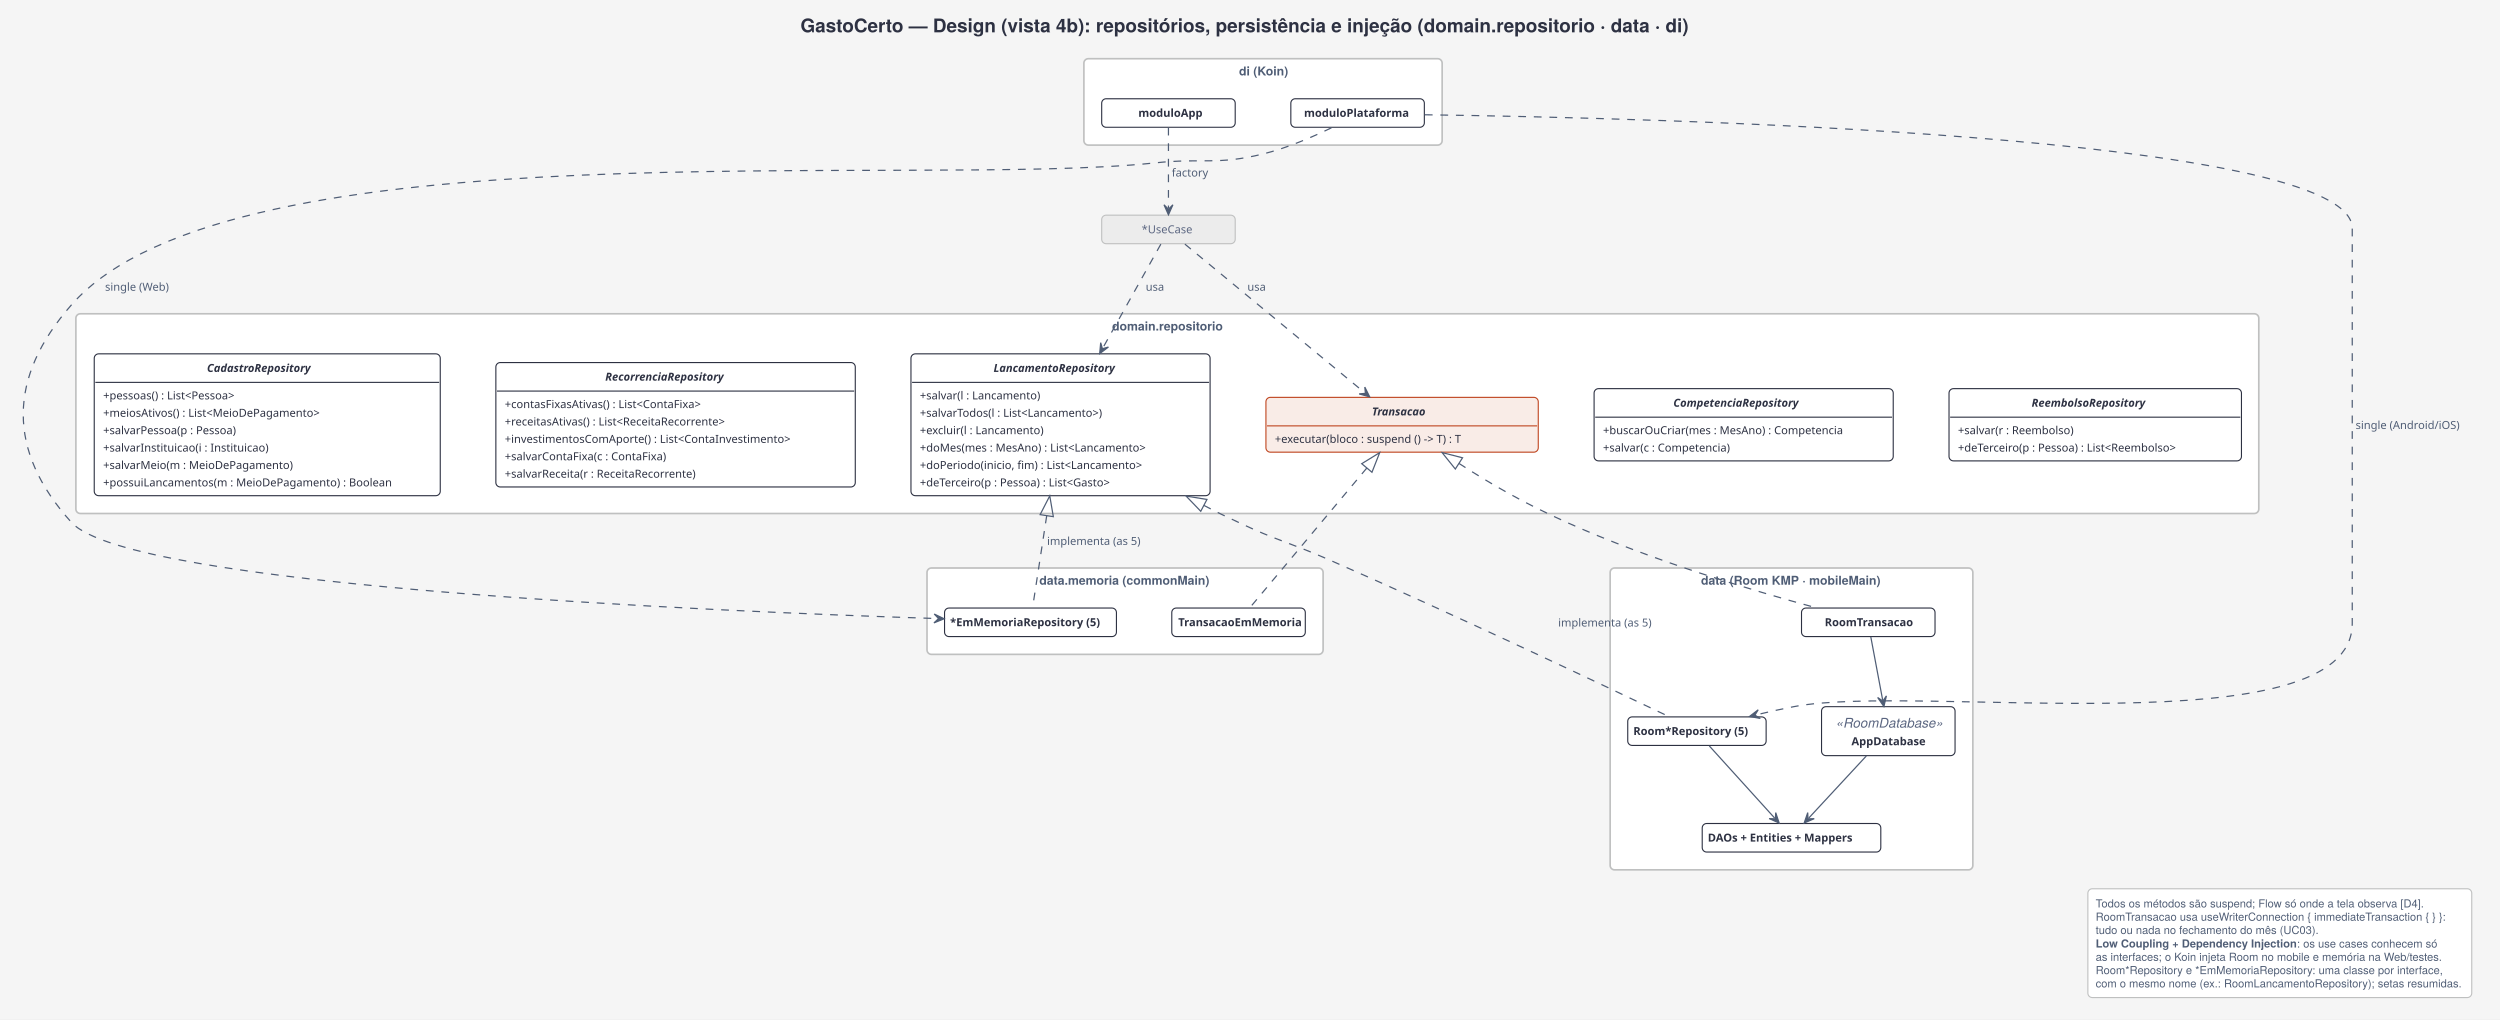
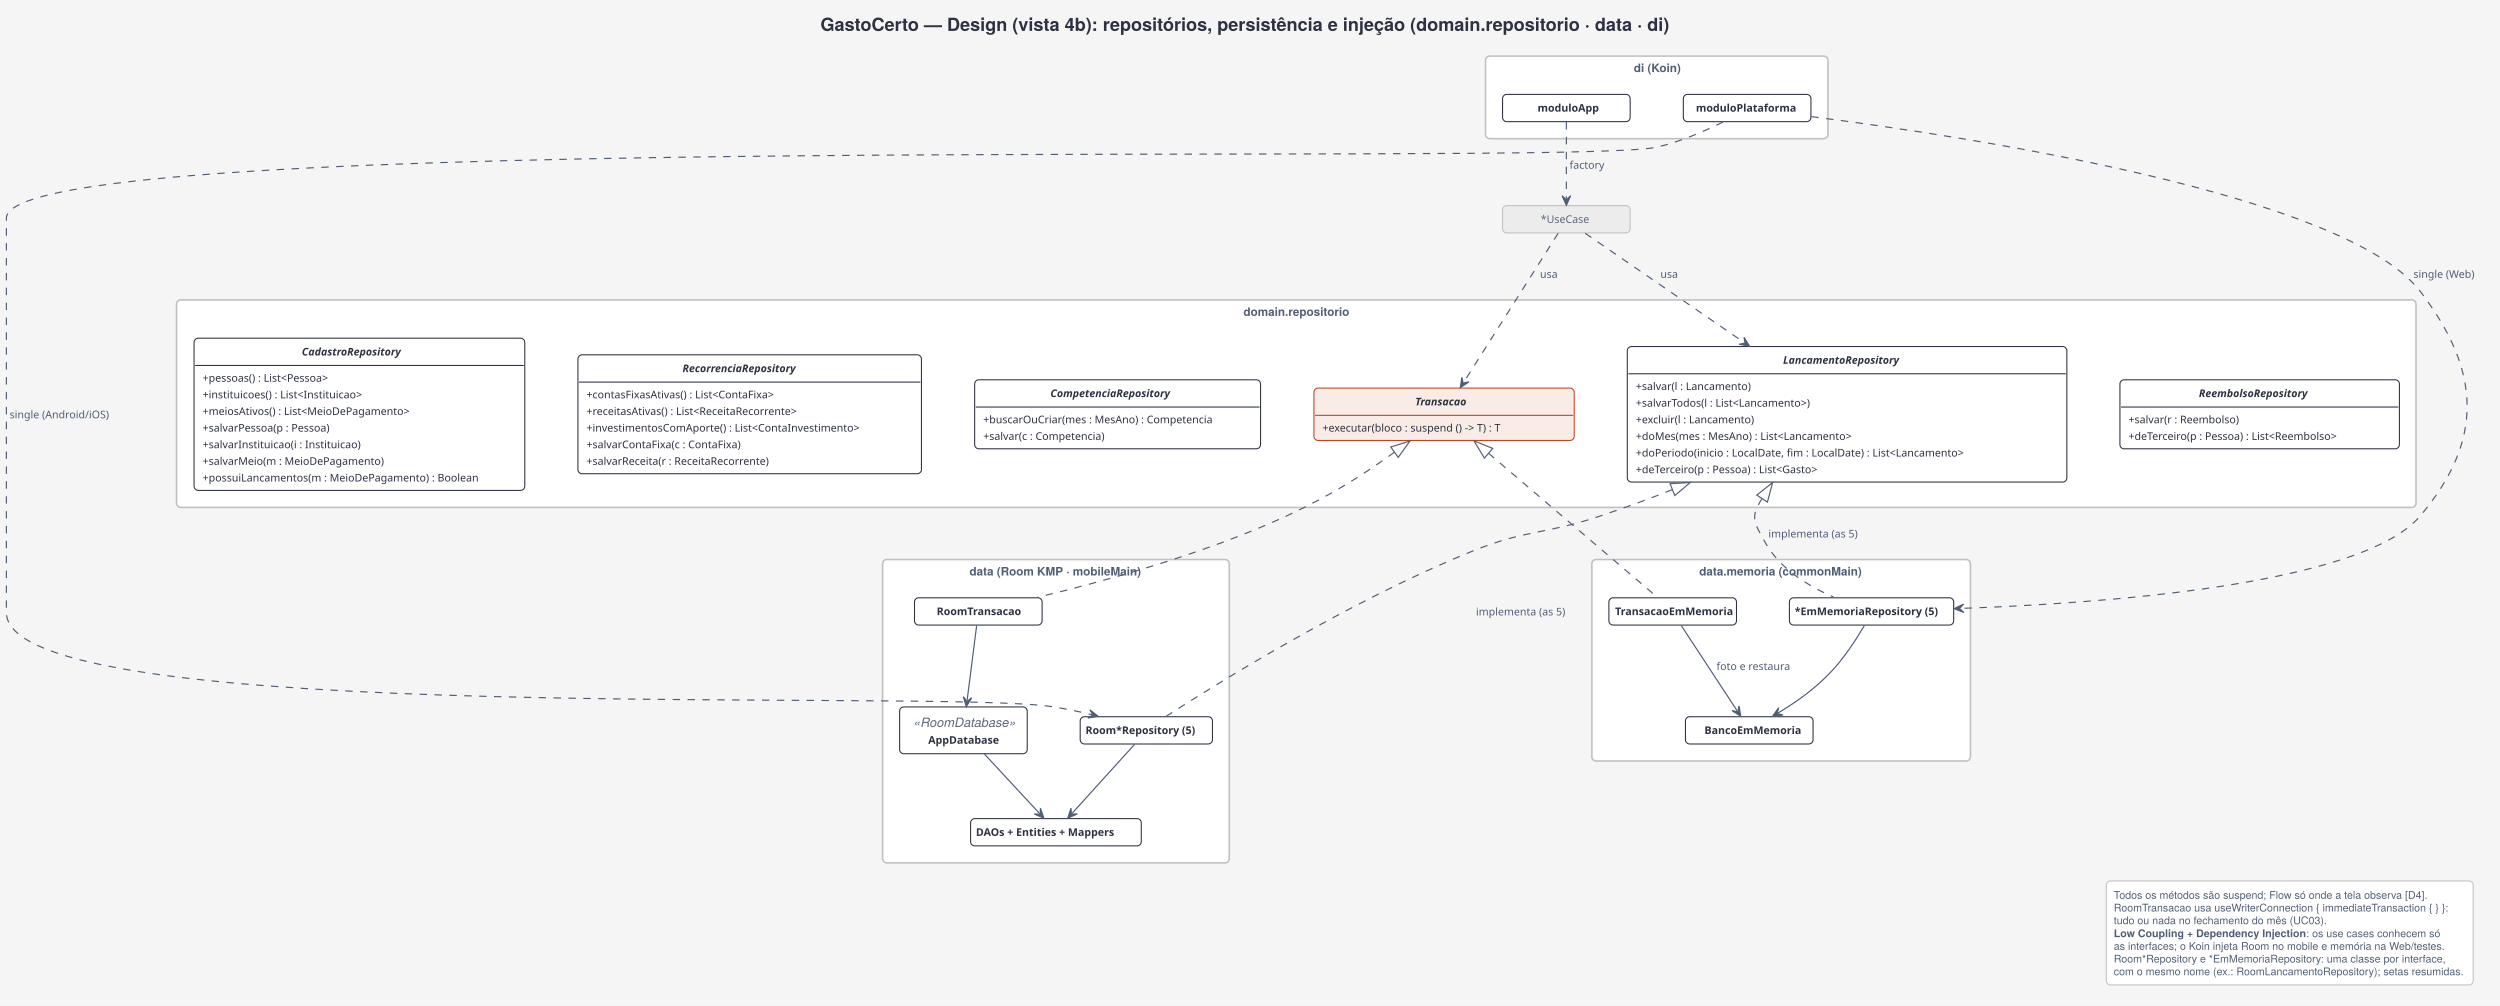
- <svg xmlns="http://www.w3.org/2000/svg" contentStyleType="text/css" data-diagram-type="CLASS" height="916px" preserveAspectRatio="none" style="width:2247px;height:916px;background:#F5F5F5;" version="1.1" viewBox="0 0 2247 916" width="2247px" zoomAndPan="magnify">
+ <svg xmlns="http://www.w3.org/2000/svg" contentStyleType="text/css" data-diagram-type="CLASS" height="946px" preserveAspectRatio="none" style="width:2351px;height:946px;background:#F5F5F5;" version="1.1" viewBox="0 0 2351 946" width="2351px" zoomAndPan="magnify">
  <defs />
  <g>
-     <rect fill="#F5F5F5" height="916" style="stroke:none;stroke-width:1;" width="2247" x="0" y="0" />
+     <rect fill="#F5F5F5" height="946" style="stroke:none;stroke-width:1;" width="2351" x="0" y="0" />
    <g class="title" data-source-line="8">
-       <text fill="#2D3142" font-family="'Helvetica Neue'" font-size="17" font-weight="bold" lengthAdjust="spacing" textLength="794.733" x="719.438" y="29.068">GastoCerto — Design (vista 4b): repositórios, persistência e injeção (domain.repositorio · data · di)</text>
+       <text fill="#2D3142" font-family="'Helvetica Neue'" font-size="17" font-weight="bold" lengthAdjust="spacing" textLength="794.733" x="771.537" y="29.068">GastoCerto — Design (vista 4b): repositórios, persistência e injeção (domain.repositorio · data · di)</text>
    </g>
    <g class="cluster" data-qualified-name="domain.repositorio" data-source-line="10" id="ent0002">
-       <rect fill="#FFFFFF" height="179.48" rx="4" ry="4" style="stroke:#BFC0C0;stroke-width:1.5;" width="1962" x="68.2" y="282.037" />
-       <text fill="#4F5D75" font-family="'Helvetica Neue'" font-size="11" font-weight="bold" lengthAdjust="spacing" textLength="99.352" x="999.524" y="297.081">domain.repositorio</text>
+       <rect fill="#FFFFFF" height="195.12" rx="4" ry="4" style="stroke:#BFC0C0;stroke-width:1.5;" width="2106" x="166" y="282.037" />
+       <text fill="#4F5D75" font-family="'Helvetica Neue'" font-size="11" font-weight="bold" lengthAdjust="spacing" textLength="99.352" x="1169.324" y="297.081">domain.repositorio</text>
    </g>
-     <g class="cluster" data-qualified-name="data .Room KMP . mobileMain." data-source-line="46" id="ent0009">
-       <rect fill="#FFFFFF" height="271.3" rx="4" ry="4" style="stroke:#BFC0C0;stroke-width:1.5;" width="326" x="1447.2" y="510.517" />
-       <text fill="#4F5D75" font-family="'Helvetica Neue'" font-size="11" font-weight="bold" lengthAdjust="spacing" textLength="162.679" x="1528.861" y="525.561">data (Room KMP · mobileMain)</text>
+     <g class="cluster" data-qualified-name="data .Room KMP . mobileMain." data-source-line="47" id="ent0009">
+       <rect fill="#FFFFFF" height="285.3" rx="4" ry="4" style="stroke:#BFC0C0;stroke-width:1.5;" width="326" x="830" y="526.157" />
+       <text fill="#4F5D75" font-family="'Helvetica Neue'" font-size="11" font-weight="bold" lengthAdjust="spacing" textLength="162.679" x="911.66" y="541.201">data (Room KMP · mobileMain)</text>
    </g>
-     <g class="cluster" data-qualified-name="data.memoria .commonMain." data-source-line="52" id="ent0014">
-       <rect fill="#FFFFFF" height="77.64" rx="4" ry="4" style="stroke:#BFC0C0;stroke-width:1.5;" width="356" x="833.2" y="510.517" />
-       <text fill="#4F5D75" font-family="'Helvetica Neue'" font-size="11" font-weight="bold" lengthAdjust="spacing" textLength="154.11" x="934.145" y="525.561">data.memoria (commonMain)</text>
+     <g class="cluster" data-qualified-name="data.memoria .commonMain." data-source-line="53" id="ent0014">
+       <rect fill="#FFFFFF" height="189.47" rx="4" ry="4" style="stroke:#BFC0C0;stroke-width:1.5;" width="356" x="1497" y="526.157" />
+       <text fill="#4F5D75" font-family="'Helvetica Neue'" font-size="11" font-weight="bold" lengthAdjust="spacing" textLength="154.11" x="1597.945" y="541.201">data.memoria (commonMain)</text>
    </g>
-     <g class="cluster" data-qualified-name="di .Koin." data-source-line="56" id="ent0017">
-       <rect fill="#FFFFFF" height="77.64" rx="4" ry="4" style="stroke:#BFC0C0;stroke-width:1.5;" width="322" x="974.2" y="52.757" />
-       <text fill="#4F5D75" font-family="'Helvetica Neue'" font-size="11" font-weight="bold" lengthAdjust="spacing" textLength="43.153" x="1113.623" y="67.801">di (Koin)</text>
+     <g class="cluster" data-qualified-name="di .Koin." data-source-line="58" id="ent0018">
+       <rect fill="#FFFFFF" height="77.64" rx="4" ry="4" style="stroke:#BFC0C0;stroke-width:1.5;" width="322" x="1397" y="52.757" />
+       <text fill="#4F5D75" font-family="'Helvetica Neue'" font-size="11" font-weight="bold" lengthAdjust="spacing" textLength="43.153" x="1536.424" y="67.801">di (Koin)</text>
    </g>
    <g class="entity" data-qualified-name="domain.repositorio.LancamentoRepository" data-source-line="11" id="ent0003">
-       <rect fill="#FFFFFF" height="127.484" rx="4" ry="4" style="stroke:#2D3142;stroke-width:1;" width="268.861" x="818.77" y="318.037" />
-       <text fill="#2D3142" font-family="Menlo" font-size="10" font-style="italic" font-weight="bold" lengthAdjust="spacing" textLength="120.41" x="892.996" y="334.319">LancamentoRepository</text>
-       <line style="stroke:#2D3142;stroke-width:1;" x1="819.77" x2="1086.631" y1="343.678" y2="343.678" />
-       <text fill="#2D3142" font-family="Menlo" font-size="10" lengthAdjust="spacing" textLength="138.472" x="826.77" y="358.96">+salvar(l : Lancamento)</text>
-       <text fill="#2D3142" font-family="Menlo" font-size="10" lengthAdjust="spacing" textLength="204.697" x="826.77" y="374.601">+salvarTodos(l : List&lt;Lancamento&gt;)</text>
-       <text fill="#2D3142" font-family="Menlo" font-size="10" lengthAdjust="spacing" textLength="144.492" x="826.77" y="390.241">+excluir(l : Lancamento)</text>
-       <text fill="#2D3142" font-family="Menlo" font-size="10" lengthAdjust="spacing" textLength="234.8" x="826.77" y="405.882">+doMes(mes : MesAno) : List&lt;Lancamento&gt;</text>
-       <text fill="#2D3142" font-family="Menlo" font-size="10" lengthAdjust="spacing" textLength="252.861" x="826.77" y="421.522">+doPeriodo(inicio, fim) : List&lt;Lancamento&gt;</text>
-       <text fill="#2D3142" font-family="Menlo" font-size="10" lengthAdjust="spacing" textLength="222.759" x="826.77" y="437.163">+deTerceiro(p : Pessoa) : List&lt;Gasto&gt;</text>
+       <rect fill="#FFFFFF" height="127.484" rx="4" ry="4" style="stroke:#2D3142;stroke-width:1;" width="413.353" x="1530.32" y="325.857" />
+       <text fill="#2D3142" font-family="Menlo" font-size="10" font-style="italic" font-weight="bold" lengthAdjust="spacing" textLength="120.41" x="1676.792" y="342.139">LancamentoRepository</text>
+       <line style="stroke:#2D3142;stroke-width:1;" x1="1531.32" x2="1942.674" y1="351.498" y2="351.498" />
+       <text fill="#2D3142" font-family="Menlo" font-size="10" lengthAdjust="spacing" textLength="138.472" x="1538.32" y="366.78">+salvar(l : Lancamento)</text>
+       <text fill="#2D3142" font-family="Menlo" font-size="10" lengthAdjust="spacing" textLength="204.697" x="1538.32" y="382.421">+salvarTodos(l : List&lt;Lancamento&gt;)</text>
+       <text fill="#2D3142" font-family="Menlo" font-size="10" lengthAdjust="spacing" textLength="144.492" x="1538.32" y="398.061">+excluir(l : Lancamento)</text>
+       <text fill="#2D3142" font-family="Menlo" font-size="10" lengthAdjust="spacing" textLength="234.8" x="1538.32" y="413.702">+doMes(mes : MesAno) : List&lt;Lancamento&gt;</text>
+       <text fill="#2D3142" font-family="Menlo" font-size="10" lengthAdjust="spacing" textLength="397.353" x="1538.32" y="429.342">+doPeriodo(inicio : LocalDate, fim : LocalDate) : List&lt;Lancamento&gt;</text>
+       <text fill="#2D3142" font-family="Menlo" font-size="10" lengthAdjust="spacing" textLength="222.759" x="1538.32" y="444.983">+deTerceiro(p : Pessoa) : List&lt;Gasto&gt;</text>
    </g>
    <g class="entity" data-qualified-name="domain.repositorio.CompetenciaRepository" data-source-line="19" id="ent0004">
-       <rect fill="#FFFFFF" height="64.922" rx="4" ry="4" style="stroke:#2D3142;stroke-width:1;" width="268.861" x="1432.77" y="349.317" />
-       <text fill="#2D3142" font-family="Menlo" font-size="10" font-style="italic" font-weight="bold" lengthAdjust="spacing" textLength="126.431" x="1503.985" y="365.599">CompetenciaRepository</text>
-       <line style="stroke:#2D3142;stroke-width:1;" x1="1433.77" x2="1700.631" y1="374.958" y2="374.958" />
-       <text fill="#2D3142" font-family="Menlo" font-size="10" lengthAdjust="spacing" textLength="252.861" x="1440.77" y="390.24">+buscarOuCriar(mes : MesAno) : Competencia</text>
-       <text fill="#2D3142" font-family="Menlo" font-size="10" lengthAdjust="spacing" textLength="144.492" x="1440.77" y="405.88">+salvar(c : Competencia)</text>
+       <rect fill="#FFFFFF" height="64.922" rx="4" ry="4" style="stroke:#2D3142;stroke-width:1;" width="268.861" x="916.57" y="357.137" />
+       <text fill="#2D3142" font-family="Menlo" font-size="10" font-style="italic" font-weight="bold" lengthAdjust="spacing" textLength="126.431" x="987.785" y="373.419">CompetenciaRepository</text>
+       <line style="stroke:#2D3142;stroke-width:1;" x1="917.57" x2="1184.431" y1="382.778" y2="382.778" />
+       <text fill="#2D3142" font-family="Menlo" font-size="10" lengthAdjust="spacing" textLength="252.861" x="924.57" y="398.06">+buscarOuCriar(mes : MesAno) : Competencia</text>
+       <text fill="#2D3142" font-family="Menlo" font-size="10" lengthAdjust="spacing" textLength="144.492" x="924.57" y="413.7">+salvar(c : Competencia)</text>
    </g>
    <g class="entity" data-qualified-name="domain.repositorio.CadastroRepository" data-source-line="23" id="ent0005">
-       <rect fill="#FFFFFF" height="127.484" rx="4" ry="4" style="stroke:#2D3142;stroke-width:1;" width="311.005" x="84.7" y="318.037" />
-       <text fill="#2D3142" font-family="Menlo" font-size="10" font-style="italic" font-weight="bold" lengthAdjust="spacing" textLength="108.369" x="186.018" y="334.319">CadastroRepository</text>
-       <line style="stroke:#2D3142;stroke-width:1;" x1="85.7" x2="394.705" y1="343.678" y2="343.678" />
-       <text fill="#2D3142" font-family="Menlo" font-size="10" lengthAdjust="spacing" textLength="150.513" x="92.7" y="358.96">+pessoas() : List&lt;Pessoa&gt;</text>
-       <text fill="#2D3142" font-family="Menlo" font-size="10" lengthAdjust="spacing" textLength="228.779" x="92.7" y="374.601">+meiosAtivos() : List&lt;MeioDePagamento&gt;</text>
-       <text fill="#2D3142" font-family="Menlo" font-size="10" lengthAdjust="spacing" textLength="150.513" x="92.7" y="390.241">+salvarPessoa(p : Pessoa)</text>
-       <text fill="#2D3142" font-family="Menlo" font-size="10" lengthAdjust="spacing" textLength="210.718" x="92.7" y="405.882">+salvarInstituicao(i : Instituicao)</text>
-       <text fill="#2D3142" font-family="Menlo" font-size="10" lengthAdjust="spacing" textLength="192.656" x="92.7" y="421.522">+salvarMeio(m : MeioDePagamento)</text>
-       <text fill="#2D3142" font-family="Menlo" font-size="10" lengthAdjust="spacing" textLength="295.005" x="92.7" y="437.163">+possuiLancamentos(m : MeioDePagamento) : Boolean</text>
+       <rect fill="#FFFFFF" height="143.125" rx="4" ry="4" style="stroke:#2D3142;stroke-width:1;" width="311.005" x="182.5" y="318.037" />
+       <text fill="#2D3142" font-family="Menlo" font-size="10" font-style="italic" font-weight="bold" lengthAdjust="spacing" textLength="108.369" x="283.818" y="334.319">CadastroRepository</text>
+       <line style="stroke:#2D3142;stroke-width:1;" x1="183.5" x2="492.505" y1="343.678" y2="343.678" />
+       <text fill="#2D3142" font-family="Menlo" font-size="10" lengthAdjust="spacing" textLength="150.513" x="190.5" y="358.96">+pessoas() : List&lt;Pessoa&gt;</text>
+       <text fill="#2D3142" font-family="Menlo" font-size="10" lengthAdjust="spacing" textLength="210.718" x="190.5" y="374.601">+instituicoes() : List&lt;Instituicao&gt;</text>
+       <text fill="#2D3142" font-family="Menlo" font-size="10" lengthAdjust="spacing" textLength="228.779" x="190.5" y="390.241">+meiosAtivos() : List&lt;MeioDePagamento&gt;</text>
+       <text fill="#2D3142" font-family="Menlo" font-size="10" lengthAdjust="spacing" textLength="150.513" x="190.5" y="405.882">+salvarPessoa(p : Pessoa)</text>
+       <text fill="#2D3142" font-family="Menlo" font-size="10" lengthAdjust="spacing" textLength="210.718" x="190.5" y="421.522">+salvarInstituicao(i : Instituicao)</text>
+       <text fill="#2D3142" font-family="Menlo" font-size="10" lengthAdjust="spacing" textLength="192.656" x="190.5" y="437.163">+salvarMeio(m : MeioDePagamento)</text>
+       <text fill="#2D3142" font-family="Menlo" font-size="10" lengthAdjust="spacing" textLength="295.005" x="190.5" y="452.804">+possuiLancamentos(m : MeioDePagamento) : Boolean</text>
    </g>
-     <g class="entity" data-qualified-name="domain.repositorio.RecorrenciaRepository" data-source-line="31" id="ent0006">
-       <rect fill="#FFFFFF" height="111.844" rx="4" ry="4" style="stroke:#2D3142;stroke-width:1;" width="323.046" x="445.68" y="325.857" />
-       <text fill="#2D3142" font-family="Menlo" font-size="10" font-style="italic" font-weight="bold" lengthAdjust="spacing" textLength="126.431" x="543.988" y="342.139">RecorrenciaRepository</text>
-       <line style="stroke:#2D3142;stroke-width:1;" x1="446.68" x2="767.726" y1="351.498" y2="351.498" />
-       <text fill="#2D3142" font-family="Menlo" font-size="10" lengthAdjust="spacing" textLength="228.779" x="453.68" y="366.78">+contasFixasAtivas() : List&lt;ContaFixa&gt;</text>
-       <text fill="#2D3142" font-family="Menlo" font-size="10" lengthAdjust="spacing" textLength="258.882" x="453.68" y="382.421">+receitasAtivas() : List&lt;ReceitaRecorrente&gt;</text>
-       <text fill="#2D3142" font-family="Menlo" font-size="10" lengthAdjust="spacing" textLength="307.046" x="453.68" y="398.061">+investimentosComAporte() : List&lt;ContaInvestimento&gt;</text>
-       <text fill="#2D3142" font-family="Menlo" font-size="10" lengthAdjust="spacing" textLength="186.636" x="453.68" y="413.702">+salvarContaFixa(c : ContaFixa)</text>
-       <text fill="#2D3142" font-family="Menlo" font-size="10" lengthAdjust="spacing" textLength="222.759" x="453.68" y="429.342">+salvarReceita(r : ReceitaRecorrente)</text>
+     <g class="entity" data-qualified-name="domain.repositorio.RecorrenciaRepository" data-source-line="32" id="ent0006">
+       <rect fill="#FFFFFF" height="111.844" rx="4" ry="4" style="stroke:#2D3142;stroke-width:1;" width="323.046" x="543.48" y="333.677" />
+       <text fill="#2D3142" font-family="Menlo" font-size="10" font-style="italic" font-weight="bold" lengthAdjust="spacing" textLength="126.431" x="641.788" y="349.959">RecorrenciaRepository</text>
+       <line style="stroke:#2D3142;stroke-width:1;" x1="544.48" x2="865.526" y1="359.318" y2="359.318" />
+       <text fill="#2D3142" font-family="Menlo" font-size="10" lengthAdjust="spacing" textLength="228.779" x="551.48" y="374.6">+contasFixasAtivas() : List&lt;ContaFixa&gt;</text>
+       <text fill="#2D3142" font-family="Menlo" font-size="10" lengthAdjust="spacing" textLength="258.882" x="551.48" y="390.24">+receitasAtivas() : List&lt;ReceitaRecorrente&gt;</text>
+       <text fill="#2D3142" font-family="Menlo" font-size="10" lengthAdjust="spacing" textLength="307.046" x="551.48" y="405.881">+investimentosComAporte() : List&lt;ContaInvestimento&gt;</text>
+       <text fill="#2D3142" font-family="Menlo" font-size="10" lengthAdjust="spacing" textLength="186.636" x="551.48" y="421.522">+salvarContaFixa(c : ContaFixa)</text>
+       <text fill="#2D3142" font-family="Menlo" font-size="10" lengthAdjust="spacing" textLength="222.759" x="551.48" y="437.162">+salvarReceita(r : ReceitaRecorrente)</text>
    </g>
-     <g class="entity" data-qualified-name="domain.repositorio.ReembolsoRepository" data-source-line="38" id="ent0007">
-       <rect fill="#FFFFFF" height="64.922" rx="4" ry="4" style="stroke:#2D3142;stroke-width:1;" width="262.841" x="1751.78" y="349.317" />
-       <text fill="#2D3142" font-family="Menlo" font-size="10" font-style="italic" font-weight="bold" lengthAdjust="spacing" textLength="114.39" x="1826.006" y="365.599">ReembolsoRepository</text>
-       <line style="stroke:#2D3142;stroke-width:1;" x1="1752.78" x2="2013.621" y1="374.958" y2="374.958" />
-       <text fill="#2D3142" font-family="Menlo" font-size="10" lengthAdjust="spacing" textLength="132.451" x="1759.78" y="390.24">+salvar(r : Reembolso)</text>
-       <text fill="#2D3142" font-family="Menlo" font-size="10" lengthAdjust="spacing" textLength="246.841" x="1759.78" y="405.88">+deTerceiro(p : Pessoa) : List&lt;Reembolso&gt;</text>
+     <g class="entity" data-qualified-name="domain.repositorio.ReembolsoRepository" data-source-line="39" id="ent0007">
+       <rect fill="#FFFFFF" height="64.922" rx="4" ry="4" style="stroke:#2D3142;stroke-width:1;" width="262.841" x="1993.58" y="357.137" />
+       <text fill="#2D3142" font-family="Menlo" font-size="10" font-style="italic" font-weight="bold" lengthAdjust="spacing" textLength="114.39" x="2067.806" y="373.419">ReembolsoRepository</text>
+       <line style="stroke:#2D3142;stroke-width:1;" x1="1994.58" x2="2255.421" y1="382.778" y2="382.778" />
+       <text fill="#2D3142" font-family="Menlo" font-size="10" lengthAdjust="spacing" textLength="132.451" x="2001.58" y="398.06">+salvar(r : Reembolso)</text>
+       <text fill="#2D3142" font-family="Menlo" font-size="10" lengthAdjust="spacing" textLength="246.841" x="2001.58" y="413.7">+deTerceiro(p : Pessoa) : List&lt;Reembolso&gt;</text>
    </g>
-     <g class="entity" data-qualified-name="domain.repositorio.Transacao" data-source-line="42" id="ent0008">
-       <rect fill="#F9ECE7" height="49.281" rx="4" ry="4" style="stroke:#BF4520;stroke-width:1;" width="244.779" x="1137.81" y="357.137" />
-       <text fill="#2D3142" font-family="Menlo" font-size="10" font-style="italic" font-weight="bold" lengthAdjust="spacing" textLength="54.185" x="1233.107" y="373.419">Transacao</text>
-       <line style="stroke:#BF4520;stroke-width:1;" x1="1138.81" x2="1381.589" y1="382.778" y2="382.778" />
-       <text fill="#2D3142" font-family="Menlo" font-size="10" lengthAdjust="spacing" textLength="228.779" x="1145.81" y="398.06">+executar(bloco : suspend () -&gt; T) : T</text>
+     <g class="entity" data-qualified-name="domain.repositorio.Transacao" data-source-line="43" id="ent0008">
+       <rect fill="#F9ECE7" height="49.281" rx="4" ry="4" style="stroke:#BF4520;stroke-width:1;" width="244.779" x="1235.61" y="364.957" />
+       <text fill="#2D3142" font-family="Menlo" font-size="10" font-style="italic" font-weight="bold" lengthAdjust="spacing" textLength="54.185" x="1330.907" y="381.239">Transacao</text>
+       <line style="stroke:#BF4520;stroke-width:1;" x1="1236.61" x2="1479.389" y1="390.598" y2="390.598" />
+       <text fill="#2D3142" font-family="Menlo" font-size="10" lengthAdjust="spacing" textLength="228.779" x="1243.61" y="405.88">+executar(bloco : suspend () -&gt; T) : T</text>
    </g>
-     <g class="entity" data-qualified-name="data .Room KMP . mobileMain..AppDatabase" data-source-line="47" id="ent0010">
-       <rect fill="#FFFFFF" height="44.017" rx="4" ry="4" style="stroke:#2D3142;stroke-width:1;" width="120" x="1637.2" y="635.157" />
-       <text fill="#5A6580" font-family="Helvetica Neue" font-size="12" font-style="italic" lengthAdjust="spacing" textLength="93.576" x="1650.412" y="653.977">«RoomDatabase»</text>
-       <text fill="#2D3142" font-family="Menlo" font-size="10" font-weight="bold" lengthAdjust="spacing" textLength="66.226" x="1664.087" y="669.815">AppDatabase</text>
+     <g class="entity" data-qualified-name="data .Room KMP . mobileMain..AppDatabase" data-source-line="48" id="ent0010">
+       <rect fill="#FFFFFF" height="44.017" rx="4" ry="4" style="stroke:#2D3142;stroke-width:1;" width="120" x="846" y="664.797" />
+       <text fill="#5A6580" font-family="Helvetica Neue" font-size="12" font-style="italic" lengthAdjust="spacing" textLength="93.576" x="859.212" y="683.617">«RoomDatabase»</text>
+       <text fill="#2D3142" font-family="Menlo" font-size="10" font-weight="bold" lengthAdjust="spacing" textLength="66.226" x="872.887" y="699.455">AppDatabase</text>
    </g>
-     <g class="entity" data-qualified-name="data .Room KMP . mobileMain..RoomRepos" data-source-line="48" id="ent0011">
-       <rect fill="#FFFFFF" height="25.641" rx="4" ry="4" style="stroke:#2D3142;stroke-width:1;" width="124.39" x="1463.01" y="644.347" />
-       <text fill="#2D3142" font-family="Menlo" font-size="10" font-weight="bold" lengthAdjust="spacing" textLength="114.39" x="1468.01" y="660.629">Room*Repository (5)</text>
+     <g class="entity" data-qualified-name="data .Room KMP . mobileMain..RoomRepos" data-source-line="49" id="ent0011">
+       <rect fill="#FFFFFF" height="25.641" rx="4" ry="4" style="stroke:#2D3142;stroke-width:1;" width="124.39" x="1015.81" y="673.987" />
+       <text fill="#2D3142" font-family="Menlo" font-size="10" font-weight="bold" lengthAdjust="spacing" textLength="114.39" x="1020.81" y="690.269">Room*Repository (5)</text>
    </g>
-     <g class="entity" data-qualified-name="data .Room KMP . mobileMain..RoomTransacao" data-source-line="49" id="ent0012">
-       <rect fill="#FFFFFF" height="25.641" rx="4" ry="4" style="stroke:#2D3142;stroke-width:1;" width="120" x="1619.2" y="546.517" />
-       <text fill="#2D3142" font-family="Menlo" font-size="10" font-weight="bold" lengthAdjust="spacing" textLength="78.267" x="1640.067" y="562.799">RoomTransacao</text>
+     <g class="entity" data-qualified-name="data .Room KMP . mobileMain..RoomTransacao" data-source-line="50" id="ent0012">
+       <rect fill="#FFFFFF" height="25.641" rx="4" ry="4" style="stroke:#2D3142;stroke-width:1;" width="120" x="860" y="562.157" />
+       <text fill="#2D3142" font-family="Menlo" font-size="10" font-weight="bold" lengthAdjust="spacing" textLength="78.267" x="880.867" y="578.439">RoomTransacao</text>
    </g>
-     <g class="entity" data-qualified-name="data .Room KMP . mobileMain..Daos" data-source-line="50" id="ent0013">
-       <rect fill="#FFFFFF" height="25.641" rx="4" ry="4" style="stroke:#2D3142;stroke-width:1;" width="160.513" x="1529.95" y="740.177" />
-       <text fill="#2D3142" font-family="Menlo" font-size="10" font-weight="bold" lengthAdjust="spacing" textLength="150.513" x="1534.95" y="756.459">DAOs + Entities + Mappers</text>
+     <g class="entity" data-qualified-name="data .Room KMP . mobileMain..Daos" data-source-line="51" id="ent0013">
+       <rect fill="#FFFFFF" height="25.641" rx="4" ry="4" style="stroke:#2D3142;stroke-width:1;" width="160.513" x="912.74" y="769.817" />
+       <text fill="#2D3142" font-family="Menlo" font-size="10" font-weight="bold" lengthAdjust="spacing" textLength="150.513" x="917.74" y="786.099">DAOs + Entities + Mappers</text>
    </g>
-     <g class="entity" data-qualified-name="data.memoria .commonMain..MemRepos" data-source-line="53" id="ent0015">
-       <rect fill="#FFFFFF" height="25.641" rx="4" ry="4" style="stroke:#2D3142;stroke-width:1;" width="154.492" x="848.96" y="546.517" />
-       <text fill="#2D3142" font-family="Menlo" font-size="10" font-weight="bold" lengthAdjust="spacing" textLength="144.492" x="853.96" y="562.799">*EmMemoriaRepository (5)</text>
+     <g class="entity" data-qualified-name="data.memoria .commonMain..MemRepos" data-source-line="54" id="ent0015">
+       <rect fill="#FFFFFF" height="25.641" rx="4" ry="4" style="stroke:#2D3142;stroke-width:1;" width="154.492" x="1682.75" y="562.157" />
+       <text fill="#2D3142" font-family="Menlo" font-size="10" font-weight="bold" lengthAdjust="spacing" textLength="144.492" x="1687.75" y="578.439">*EmMemoriaRepository (5)</text>
    </g>
-     <g class="entity" data-qualified-name="data.memoria .commonMain..TransacaoEmMemoria" data-source-line="54" id="ent0016">
-       <rect fill="#FFFFFF" height="25.641" rx="4" ry="4" style="stroke:#2D3142;stroke-width:1;" width="120" x="1053.2" y="546.517" />
-       <text fill="#2D3142" font-family="Menlo" font-size="10" font-weight="bold" lengthAdjust="spacing" textLength="108.369" x="1059.015" y="562.799">TransacaoEmMemoria</text>
+     <g class="entity" data-qualified-name="data.memoria .commonMain..TransacaoEmMemoria" data-source-line="55" id="ent0016">
+       <rect fill="#FFFFFF" height="25.641" rx="4" ry="4" style="stroke:#2D3142;stroke-width:1;" width="120" x="1513" y="562.157" />
+       <text fill="#2D3142" font-family="Menlo" font-size="10" font-weight="bold" lengthAdjust="spacing" textLength="108.369" x="1518.815" y="578.439">TransacaoEmMemoria</text>
    </g>
-     <g class="entity" data-qualified-name="di .Koin..moduloApp" data-source-line="57" id="ent0018">
-       <rect fill="#FFFFFF" height="25.641" rx="4" ry="4" style="stroke:#2D3142;stroke-width:1;" width="120" x="990.2" y="88.757" />
-       <text fill="#2D3142" font-family="Menlo" font-size="10" font-weight="bold" lengthAdjust="spacing" textLength="54.185" x="1023.108" y="105.039">moduloApp</text>
+     <g class="entity" data-qualified-name="data.memoria .commonMain..BancoEmMemoria" data-source-line="56" id="ent0017">
+       <rect fill="#FFFFFF" height="25.641" rx="4" ry="4" style="stroke:#2D3142;stroke-width:1;" width="120" x="1585" y="673.987" />
+       <text fill="#2D3142" font-family="Menlo" font-size="10" font-weight="bold" lengthAdjust="spacing" textLength="84.287" x="1602.856" y="690.269">BancoEmMemoria</text>
    </g>
-     <g class="entity" data-qualified-name="di .Koin..moduloPlataforma" data-source-line="58" id="ent0019">
-       <rect fill="#FFFFFF" height="25.641" rx="4" ry="4" style="stroke:#2D3142;stroke-width:1;" width="120" x="1160.2" y="88.757" />
-       <text fill="#2D3142" font-family="Menlo" font-size="10" font-weight="bold" lengthAdjust="spacing" textLength="96.328" x="1172.036" y="105.039">moduloPlataforma</text>
+     <g class="entity" data-qualified-name="di .Koin..moduloApp" data-source-line="59" id="ent0019">
+       <rect fill="#FFFFFF" height="25.641" rx="4" ry="4" style="stroke:#2D3142;stroke-width:1;" width="120" x="1413" y="88.757" />
+       <text fill="#2D3142" font-family="Menlo" font-size="10" font-weight="bold" lengthAdjust="spacing" textLength="54.185" x="1445.908" y="105.039">moduloApp</text>
    </g>
-     <g class="entity" data-qualified-name="UseCases" data-source-line="60" id="ent0020">
-       <rect fill="#ECECEC" height="25.641" rx="4" ry="4" style="stroke:#BFC0C0;stroke-width:1;" width="120" x="990.2" y="193.397" />
-       <text fill="#5A6580" font-family="Menlo" font-size="10" lengthAdjust="spacing" textLength="48.164" x="1026.118" y="209.679">*UseCase</text>
+     <g class="entity" data-qualified-name="di .Koin..moduloPlataforma" data-source-line="60" id="ent0020">
+       <rect fill="#FFFFFF" height="25.641" rx="4" ry="4" style="stroke:#2D3142;stroke-width:1;" width="120" x="1583" y="88.757" />
+       <text fill="#2D3142" font-family="Menlo" font-size="10" font-weight="bold" lengthAdjust="spacing" textLength="96.328" x="1594.836" y="105.039">moduloPlataforma</text>
    </g>
-     <g class="link" data-entity-1="ent0020" data-entity-2="ent0003" data-link-type="dependency" data-source-line="62" id="lnk21">
-       <path codeLine="62" d="M1043.38,219.417 C1032.04,239.717 1011.487,276.5 991.327,312.57" fill="none" id="UseCases-to-LancamentoRepository" style="stroke:#4F5D75;stroke-width:1.1;stroke-dasharray:7,7;" />
-       <polygon fill="#4F5D75" points="988.4,317.807,996.283,311.902,990.839,313.442,989.299,307.999,988.4,317.807" style="stroke:#4F5D75;stroke-width:1.1;" />
-       <text fill="#4F5D75" font-family="Menlo" font-size="10" lengthAdjust="spacing" textLength="18.061" x="1029.76" y="261.319">usa</text>
+     <g class="entity" data-qualified-name="UseCases" data-source-line="62" id="ent0021">
+       <rect fill="#ECECEC" height="25.641" rx="4" ry="4" style="stroke:#BFC0C0;stroke-width:1;" width="120" x="1413" y="193.397" />
+       <text fill="#5A6580" font-family="Menlo" font-size="10" lengthAdjust="spacing" textLength="48.164" x="1448.918" y="209.679">*UseCase</text>
    </g>
-     <g class="link" data-entity-1="ent0020" data-entity-2="ent0008" data-link-type="dependency" data-source-line="63" id="lnk22">
-       <path codeLine="63" d="M1064.97,219.417 C1099.42,247.887 1180.995,315.315 1226.455,352.885" fill="none" id="UseCases-to-Transacao" style="stroke:#4F5D75;stroke-width:1.1;stroke-dasharray:7,7;" />
-       <polygon fill="#4F5D75" points="1231.08,356.707,1226.691,347.89,1227.226,353.522,1221.594,354.057,1231.08,356.707" style="stroke:#4F5D75;stroke-width:1.1;" />
-       <text fill="#4F5D75" font-family="Menlo" font-size="10" lengthAdjust="spacing" textLength="18.061" x="1121.13" y="261.319">usa</text>
+     <g class="link" data-entity-1="ent0021" data-entity-2="ent0003" data-link-type="dependency" data-source-line="64" id="lnk22">
+       <path codeLine="64" d="M1490.73,219.397 C1522,240.887 1584.024,283.5 1640.245,322.12" fill="none" id="UseCases-to-LancamentoRepository" style="stroke:#4F5D75;stroke-width:1.1;stroke-dasharray:7,7;" />
+       <polygon fill="#4F5D75" points="1645.19,325.517,1640.037,317.124,1641.069,322.686,1635.507,323.718,1645.19,325.517" style="stroke:#4F5D75;stroke-width:1.1;" />
+       <text fill="#4F5D75" font-family="Menlo" font-size="10" lengthAdjust="spacing" textLength="18.061" x="1561.39" y="261.319">usa</text>
    </g>
-     <g class="link" data-entity-1="ent0018" data-entity-2="ent0020" data-link-type="dependency" data-source-line="64" id="lnk23">
-       <path codeLine="64" d="M1050.2,114.747 C1050.2,134.507 1050.2,167.307 1050.2,187.057" fill="none" id="moduloApp-to-UseCases" style="stroke:#4F5D75;stroke-width:1.1;stroke-dasharray:7,7;" />
-       <polygon fill="#4F5D75" points="1050.2,193.057,1054.2,184.057,1050.2,188.057,1046.2,184.057,1050.2,193.057" style="stroke:#4F5D75;stroke-width:1.1;" />
-       <text fill="#4F5D75" font-family="Menlo" font-size="10" lengthAdjust="spacing" textLength="42.144" x="1053.2" y="158.679">factory</text>
+     <g class="link" data-entity-1="ent0021" data-entity-2="ent0008" data-link-type="dependency" data-source-line="65" id="lnk23">
+       <path codeLine="65" d="M1465.28,219.397 C1446.49,249.027 1401.353,320.22 1376.483,359.44" fill="none" id="UseCases-to-Transacao" style="stroke:#4F5D75;stroke-width:1.1;stroke-dasharray:7,7;" />
+       <polygon fill="#4F5D75" points="1373.27,364.507,1381.468,359.048,1375.948,360.284,1374.712,354.764,1373.27,364.507" style="stroke:#4F5D75;stroke-width:1.1;" />
+       <text fill="#4F5D75" font-family="Menlo" font-size="10" lengthAdjust="spacing" textLength="18.061" x="1448.21" y="261.319">usa</text>
    </g>
-     <g class="link" data-entity-1="ent0019" data-entity-2="ent0011" data-link-type="dependency" data-source-line="65" id="lnk24">
-       <path codeLine="65" d="M1280.6,103.157 C1481.43,105.867 2114.2,121.097 2114.2,205.217 C2114.2,205.217 2114.2,205.217 2114.2,560.337 C2114.2,673.127 1722.91,613.587 1612.2,635.157 C1599.24,637.687 1591.122,639.439 1578.282,642.539" fill="none" id="moduloPlataforma-to-RoomRepos" style="stroke:#4F5D75;stroke-width:1.1;stroke-dasharray:7,7;" />
-       <polygon fill="#4F5D75" points="1572.45,643.947,1582.137,645.723,1577.31,642.774,1580.26,637.947,1572.45,643.947" style="stroke:#4F5D75;stroke-width:1.1;" />
-       <text fill="#4F5D75" font-family="Menlo" font-size="10" lengthAdjust="spacing" textLength="120.41" x="2117.2" y="385.559">single (Android/iOS)</text>
+     <g class="link" data-entity-1="ent0019" data-entity-2="ent0021" data-link-type="dependency" data-source-line="66" id="lnk24">
+       <path codeLine="66" d="M1473,114.747 C1473,134.507 1473,167.307 1473,187.057" fill="none" id="moduloApp-to-UseCases" style="stroke:#4F5D75;stroke-width:1.1;stroke-dasharray:7,7;" />
+       <polygon fill="#4F5D75" points="1473,193.057,1477,184.057,1473,188.057,1469,184.057,1473,193.057" style="stroke:#4F5D75;stroke-width:1.1;" />
+       <text fill="#4F5D75" font-family="Menlo" font-size="10" lengthAdjust="spacing" textLength="42.144" x="1476" y="158.679">factory</text>
    </g>
-     <g class="link" data-entity-1="ent0019" data-entity-2="ent0015" data-link-type="dependency" data-source-line="66" id="lnk25">
-       <path codeLine="66" d="M1196.71,114.857 C1180.02,122.987 1156.82,133.087 1135.2,138.397 C1093.19,148.697 1081.22,141.807 1038.2,146.397 C821.14,169.557 208.18,109.957 64.2,274.037 C6.9,339.337 6,405.017 64.2,469.517 C116.29,527.257 640.483,549.474 842.553,555.964" fill="none" id="moduloPlataforma-to-MemRepos" style="stroke:#4F5D75;stroke-width:1.1;stroke-dasharray:7,7;" />
-       <polygon fill="#4F5D75" points="848.55,556.157,839.683,551.87,843.553,555.996,839.426,559.866,848.55,556.157" style="stroke:#4F5D75;stroke-width:1.1;" />
-       <text fill="#4F5D75" font-family="Menlo" font-size="10" lengthAdjust="spacing" textLength="72.246" x="94.41" y="261.319">single (Web)</text>
+     <g class="link" data-entity-1="ent0020" data-entity-2="ent0011" data-link-type="dependency" data-source-line="67" id="lnk25">
+       <path codeLine="67" d="M1620.29,114.767 C1603.58,123.077 1580.03,133.447 1558,138.397 C1473.8,157.307 6,118.907 6,205.217 C6,205.217 6,205.217 6,575.977 C6,685.867 882.58,646.917 991,664.797 C1004.64,667.047 1013.491,668.856 1026.821,672.106" fill="none" id="moduloPlataforma-to-RoomRepos" style="stroke:#4F5D75;stroke-width:1.1;stroke-dasharray:7,7;" />
+       <polygon fill="#4F5D75" points="1032.65,673.527,1024.854,667.509,1027.792,672.343,1022.959,675.281,1032.65,673.527" style="stroke:#4F5D75;stroke-width:1.1;" />
+       <text fill="#4F5D75" font-family="Menlo" font-size="10" lengthAdjust="spacing" textLength="120.41" x="9" y="393.379">single (Android/iOS)</text>
    </g>
-     <g class="link" data-entity-1="ent0003" data-entity-2="ent0011" data-link-type="extension" data-source-line="67" id="lnk27">
-       <path codeLine="67" d="M1082.017,454.226 C1097.717,462.446 1097.79,462.187 1113.2,469.517 C1147.94,486.037 1157.96,487.107 1193.2,502.517 C1308.71,553.047 1444.7,617.597 1499.96,644.047" fill="none" id="LancamentoRepository-backto-RoomRepos" style="stroke:#4F5D75;stroke-width:1.1;stroke-dasharray:7,7;" />
-       <polygon fill="none" points="1066.07,445.877,1079.234,459.542,1084.8,448.911,1066.07,445.877" style="stroke:#4F5D75;stroke-width:1.1;" />
-       <text fill="#4F5D75" font-family="Menlo" font-size="10" lengthAdjust="spacing" textLength="102.349" x="1400.47" y="563.119">implementa (as 5)</text>
+     <g class="link" data-entity-1="ent0020" data-entity-2="ent0015" data-link-type="dependency" data-source-line="68" id="lnk26">
+       <path codeLine="68" d="M1703.33,109.677 C1847.57,128.017 2205.64,182.087 2276,274.037 C2333.02,348.557 2336.46,413.397 2276,485.157 C2220.87,550.587 1973.796,567.608 1843.706,572.148" fill="none" id="moduloPlataforma-to-MemRepos" style="stroke:#4F5D75;stroke-width:1.1;stroke-dasharray:7,7;" />
+       <polygon fill="#4F5D75" points="1837.71,572.357,1846.844,576.041,1842.707,572.183,1846.565,568.045,1837.71,572.357" style="stroke:#4F5D75;stroke-width:1.1;" />
+       <text fill="#4F5D75" font-family="Menlo" font-size="10" lengthAdjust="spacing" textLength="72.246" x="2269.56" y="261.319">single (Web)</text>
    </g>
-     <g class="link" data-entity-1="ent0008" data-entity-2="ent0012" data-link-type="extension" data-source-line="68" id="lnk29">
-       <path codeLine="68" d="M1311.28,416.512 C1340.55,435.332 1368.29,451.527 1408.2,469.517 C1483.81,503.597 1576.49,531.107 1631.54,546.047" fill="none" id="Transacao-backto-RoomTransacao" style="stroke:#4F5D75;stroke-width:1.1;stroke-dasharray:7,7;" />
-       <polygon fill="none" points="1296.14,406.777,1308.035,421.559,1314.525,411.465,1296.14,406.777" style="stroke:#4F5D75;stroke-width:1.1;" />
+     <g class="link" data-entity-1="ent0003" data-entity-2="ent0011" data-link-type="extension" data-source-line="69" id="lnk28">
+       <path codeLine="69" d="M1572.742,460.423 C1544.902,471.483 1532.59,475.777 1505,485.157 C1452.63,502.967 1436.28,497.427 1385,518.157 C1270.14,564.577 1143.39,643.477 1096.64,673.617" fill="none" id="LancamentoRepository-backto-RoomRepos" style="stroke:#4F5D75;stroke-width:1.1;stroke-dasharray:7,7;" />
+       <polygon fill="none" points="1589.47,453.777,1570.526,454.847,1574.957,465.999,1589.47,453.777" style="stroke:#4F5D75;stroke-width:1.1;" />
+       <text fill="#4F5D75" font-family="Menlo" font-size="10" lengthAdjust="spacing" textLength="102.349" x="1388" y="578.759">implementa (as 5)</text>
    </g>
-     <g class="link" data-entity-1="ent0003" data-entity-2="ent0015" data-link-type="extension" data-source-line="69" id="lnk31">
-       <path codeLine="69" d="M940.793,463.458 C935.133,500.248 931.23,525.617 928.07,546.217" fill="none" id="LancamentoRepository-backto-MemRepos" style="stroke:#4F5D75;stroke-width:1.1;stroke-dasharray:7,7;" />
-       <polygon fill="none" points="943.53,445.667,934.863,462.545,946.723,464.37,943.53,445.667" style="stroke:#4F5D75;stroke-width:1.1;" />
-       <text fill="#4F5D75" font-family="Menlo" font-size="10" lengthAdjust="spacing" textLength="102.349" x="941.09" y="489.799">implementa (as 5)</text>
+     <g class="link" data-entity-1="ent0008" data-entity-2="ent0012" data-link-type="extension" data-source-line="70" id="lnk30">
+       <path codeLine="70" d="M1311.371,425.227 C1282.341,446.167 1252.35,465.587 1210,485.157 C1131.85,521.277 1035.23,547.487 975.61,561.717" fill="none" id="Transacao-backto-RoomTransacao" style="stroke:#4F5D75;stroke-width:1.1;stroke-dasharray:7,7;" />
+       <polygon fill="none" points="1325.97,414.697,1307.861,420.361,1314.882,430.093,1325.97,414.697" style="stroke:#4F5D75;stroke-width:1.1;" />
    </g>
-     <g class="link" data-entity-1="ent0008" data-entity-2="ent0016" data-link-type="extension" data-source-line="70" id="lnk33">
-       <path codeLine="70" d="M1228.514,420.618 C1196.744,458.558 1147.68,517.167 1123.52,546.027" fill="none" id="Transacao-backto-TransacaoEmMemoria" style="stroke:#4F5D75;stroke-width:1.1;stroke-dasharray:7,7;" />
-       <polygon fill="none" points="1240.07,406.817,1223.914,416.765,1233.114,424.47,1240.07,406.817" style="stroke:#4F5D75;stroke-width:1.1;" />
+     <g class="link" data-entity-1="ent0003" data-entity-2="ent0015" data-link-type="extension" data-source-line="71" id="lnk32">
+       <path codeLine="71" d="M1657.064,468.862 C1645.334,486.762 1649.74,491.427 1660,510.157 C1673.66,535.087 1701.65,551.677 1724.55,561.687" fill="none" id="LancamentoRepository-backto-MemRepos" style="stroke:#4F5D75;stroke-width:1.1;stroke-dasharray:7,7;" />
+       <polygon fill="none" points="1666.93,453.807,1652.046,465.574,1662.083,472.151,1666.93,453.807" style="stroke:#4F5D75;stroke-width:1.1;" />
+       <text fill="#4F5D75" font-family="Menlo" font-size="10" lengthAdjust="spacing" textLength="102.349" x="1663" y="505.439">implementa (as 5)</text>
    </g>
-     <g class="link" data-entity-1="ent0011" data-entity-2="ent0013" data-link-type="dependency" data-source-line="71" id="lnk34">
-       <path codeLine="71" d="M1536.32,670.437 C1552.61,688.417 1578.772,717.301 1595.062,735.28" fill="none" id="RoomRepos-to-Daos" style="stroke:#4F5D75;stroke-width:1.1;" />
-       <polygon fill="#4F5D75" points="1599.09,739.727,1596.012,730.372,1595.733,736.022,1590.083,735.743,1599.09,739.727" style="stroke:#4F5D75;stroke-width:1.1;" />
+     <g class="link" data-entity-1="ent0008" data-entity-2="ent0016" data-link-type="extension" data-source-line="72" id="lnk34">
+       <path codeLine="72" d="M1399.805,426.248 C1446.245,465.858 1523.65,531.887 1558.75,561.827" fill="none" id="Transacao-backto-TransacaoEmMemoria" style="stroke:#4F5D75;stroke-width:1.1;stroke-dasharray:7,7;" />
+       <polygon fill="none" points="1386.11,414.567,1395.911,430.813,1403.699,421.683,1386.11,414.567" style="stroke:#4F5D75;stroke-width:1.1;" />
    </g>
-     <g class="link" data-entity-1="ent0012" data-entity-2="ent0010" data-link-type="dependency" data-source-line="72" id="lnk35">
-       <path codeLine="72" d="M1681.48,572.477 C1684.43,588.187 1688.524,609.93 1692.124,629.13" fill="none" id="RoomTransacao-to-AppDatabase" style="stroke:#4F5D75;stroke-width:1.1;" />
-       <polygon fill="#4F5D75" points="1693.23,635.027,1695.503,625.444,1692.309,630.113,1687.64,626.918,1693.23,635.027" style="stroke:#4F5D75;stroke-width:1.1;" />
+     <g class="link" data-entity-1="ent0015" data-entity-2="ent0017" data-link-type="dependency" data-source-line="73" id="lnk35">
+       <path codeLine="73" d="M1753.26,588.197 C1745.92,600.797 1733.3,620.577 1719,634.797 C1703.4,650.317 1687.686,661.133 1672.086,670.482" fill="none" id="MemRepos-to-BancoEmMemoria" style="stroke:#4F5D75;stroke-width:1.1;" />
+       <polygon fill="#4F5D75" points="1666.94,673.567,1676.716,672.371,1671.229,670.996,1672.603,665.509,1666.94,673.567" style="stroke:#4F5D75;stroke-width:1.1;" />
    </g>
-     <g class="link" data-entity-1="ent0010" data-entity-2="ent0013" data-link-type="dependency" data-source-line="73" id="lnk36">
-       <path codeLine="73" d="M1677.46,679.457 C1660.21,698.057 1639.86,720.008 1625.68,735.298" fill="none" id="AppDatabase-to-Daos" style="stroke:#4F5D75;stroke-width:1.1;" />
-       <polygon fill="#4F5D75" points="1621.6,739.697,1630.653,735.818,1625,736.031,1624.787,730.378,1621.6,739.697" style="stroke:#4F5D75;stroke-width:1.1;" />
+     <g class="link" data-entity-1="ent0016" data-entity-2="ent0017" data-link-type="dependency" data-source-line="74" id="lnk36">
+       <path codeLine="74" d="M1580.98,588.157 C1594.82,609.267 1619.831,647.409 1633.691,668.559" fill="none" id="TransacaoEmMemoria-to-BancoEmMemoria" style="stroke:#4F5D75;stroke-width:1.1;" />
+       <polygon fill="#4F5D75" points="1636.98,673.577,1635.393,663.857,1634.239,669.395,1628.701,668.242,1636.98,673.577" style="stroke:#4F5D75;stroke-width:1.1;" />
+       <text fill="#4F5D75" font-family="Menlo" font-size="10" lengthAdjust="spacing" textLength="90.308" x="1614.16" y="630.079">foto e restaura</text>
    </g>
-     <g class="legend" data-source-line="78">
-       <rect fill="#FFFFFF" height="97.79" rx="4" ry="4" style="stroke:#BFC0C0;stroke-width:1;" width="345.03" x="1876.58" y="798.817" />
-       <text fill="#4F5D75" font-family="'Helvetica Neue'" font-size="10" lengthAdjust="spacing" textLength="298.57" x="1883.58" y="815.617">Todos os métodos são suspend; Flow só onde a tela observa [D4].</text>
-       <text fill="#4F5D75" font-family="'Helvetica Neue'" font-size="10" lengthAdjust="spacing" textLength="318.38" x="1883.58" y="827.547">RoomTransacao usa useWriterConnection { immediateTransaction { } }:</text>
-       <text fill="#4F5D75" font-family="'Helvetica Neue'" font-size="10" lengthAdjust="spacing" textLength="201.74" x="1883.58" y="839.477">tudo ou nada no fechamento do mês (UC03).</text>
-       <text fill="#4F5D75" font-family="'Helvetica Neue'" font-size="10" font-weight="bold" lengthAdjust="spacing" textLength="180.98" x="1883.58" y="851.647">Low Coupling + Dependency Injection</text>
-       <text fill="#4F5D75" font-family="'Helvetica Neue'" font-size="10" lengthAdjust="spacing" textLength="127.07" x="2064.56" y="851.687">: os use cases conhecem só</text>
-       <text fill="#4F5D75" font-family="'Helvetica Neue'" font-size="10" lengthAdjust="spacing" textLength="314.52" x="1883.58" y="863.617">as interfaces; o Koin injeta Room no mobile e memória na Web/testes.</text>
-       <text fill="#4F5D75" font-family="'Helvetica Neue'" font-size="10" lengthAdjust="spacing" textLength="313.57" x="1883.58" y="875.547">Room*Repository e *EmMemoriaRepository: uma classe por interface,</text>
-       <text fill="#4F5D75" font-family="'Helvetica Neue'" font-size="10" lengthAdjust="spacing" textLength="331.03" x="1883.58" y="887.477">com o mesmo nome (ex.: RoomLancamentoRepository); setas resumidas.</text>
+     <g class="link" data-entity-1="ent0011" data-entity-2="ent0013" data-link-type="dependency" data-source-line="75" id="lnk37">
+       <path codeLine="75" d="M1066.89,700.077 C1050.6,718.057 1024.44,746.942 1008.14,764.922" fill="none" id="RoomRepos-to-Daos" style="stroke:#4F5D75;stroke-width:1.1;" />
+       <polygon fill="#4F5D75" points="1004.11,769.367,1013.118,765.386,1007.468,765.663,1007.191,760.013,1004.11,769.367" style="stroke:#4F5D75;stroke-width:1.1;" />
+     </g>
+     <g class="link" data-entity-1="ent0012" data-entity-2="ent0010" data-link-type="dependency" data-source-line="76" id="lnk38">
+       <path codeLine="76" d="M918.45,588.157 C916.1,606.587 912.37,635.875 909.47,658.595" fill="none" id="RoomTransacao-to-AppDatabase" style="stroke:#4F5D75;stroke-width:1.1;" />
+       <polygon fill="#4F5D75" points="908.71,664.547,913.817,656.126,909.343,659.587,905.882,655.113,908.71,664.547" style="stroke:#4F5D75;stroke-width:1.1;" />
+     </g>
+     <g class="link" data-entity-1="ent0010" data-entity-2="ent0013" data-link-type="dependency" data-source-line="77" id="lnk39">
+       <path codeLine="77" d="M925.74,709.097 C942.99,727.697 963.34,749.648 977.52,764.938" fill="none" id="AppDatabase-to-Daos" style="stroke:#4F5D75;stroke-width:1.1;" />
+       <polygon fill="#4F5D75" points="981.6,769.337,978.413,760.018,978.2,765.671,972.547,765.458,981.6,769.337" style="stroke:#4F5D75;stroke-width:1.1;" />
+     </g>
+     <g class="legend" data-source-line="82">
+       <rect fill="#FFFFFF" height="97.79" rx="4" ry="4" style="stroke:#BFC0C0;stroke-width:1;" width="345.03" x="1980.776" y="828.457" />
+       <text fill="#4F5D75" font-family="'Helvetica Neue'" font-size="10" lengthAdjust="spacing" textLength="298.57" x="1987.776" y="845.257">Todos os métodos são suspend; Flow só onde a tela observa [D4].</text>
+       <text fill="#4F5D75" font-family="'Helvetica Neue'" font-size="10" lengthAdjust="spacing" textLength="318.38" x="1987.776" y="857.187">RoomTransacao usa useWriterConnection { immediateTransaction { } }:</text>
+       <text fill="#4F5D75" font-family="'Helvetica Neue'" font-size="10" lengthAdjust="spacing" textLength="201.74" x="1987.776" y="869.117">tudo ou nada no fechamento do mês (UC03).</text>
+       <text fill="#4F5D75" font-family="'Helvetica Neue'" font-size="10" font-weight="bold" lengthAdjust="spacing" textLength="180.98" x="1987.776" y="881.287">Low Coupling + Dependency Injection</text>
+       <text fill="#4F5D75" font-family="'Helvetica Neue'" font-size="10" lengthAdjust="spacing" textLength="127.07" x="2168.756" y="881.327">: os use cases conhecem só</text>
+       <text fill="#4F5D75" font-family="'Helvetica Neue'" font-size="10" lengthAdjust="spacing" textLength="314.52" x="1987.776" y="893.257">as interfaces; o Koin injeta Room no mobile e memória na Web/testes.</text>
+       <text fill="#4F5D75" font-family="'Helvetica Neue'" font-size="10" lengthAdjust="spacing" textLength="313.57" x="1987.776" y="905.187">Room*Repository e *EmMemoriaRepository: uma classe por interface,</text>
+       <text fill="#4F5D75" font-family="'Helvetica Neue'" font-size="10" lengthAdjust="spacing" textLength="331.03" x="1987.776" y="917.117">com o mesmo nome (ex.: RoomLancamentoRepository); setas resumidas.</text>
    </g>
  </g>
</svg>
